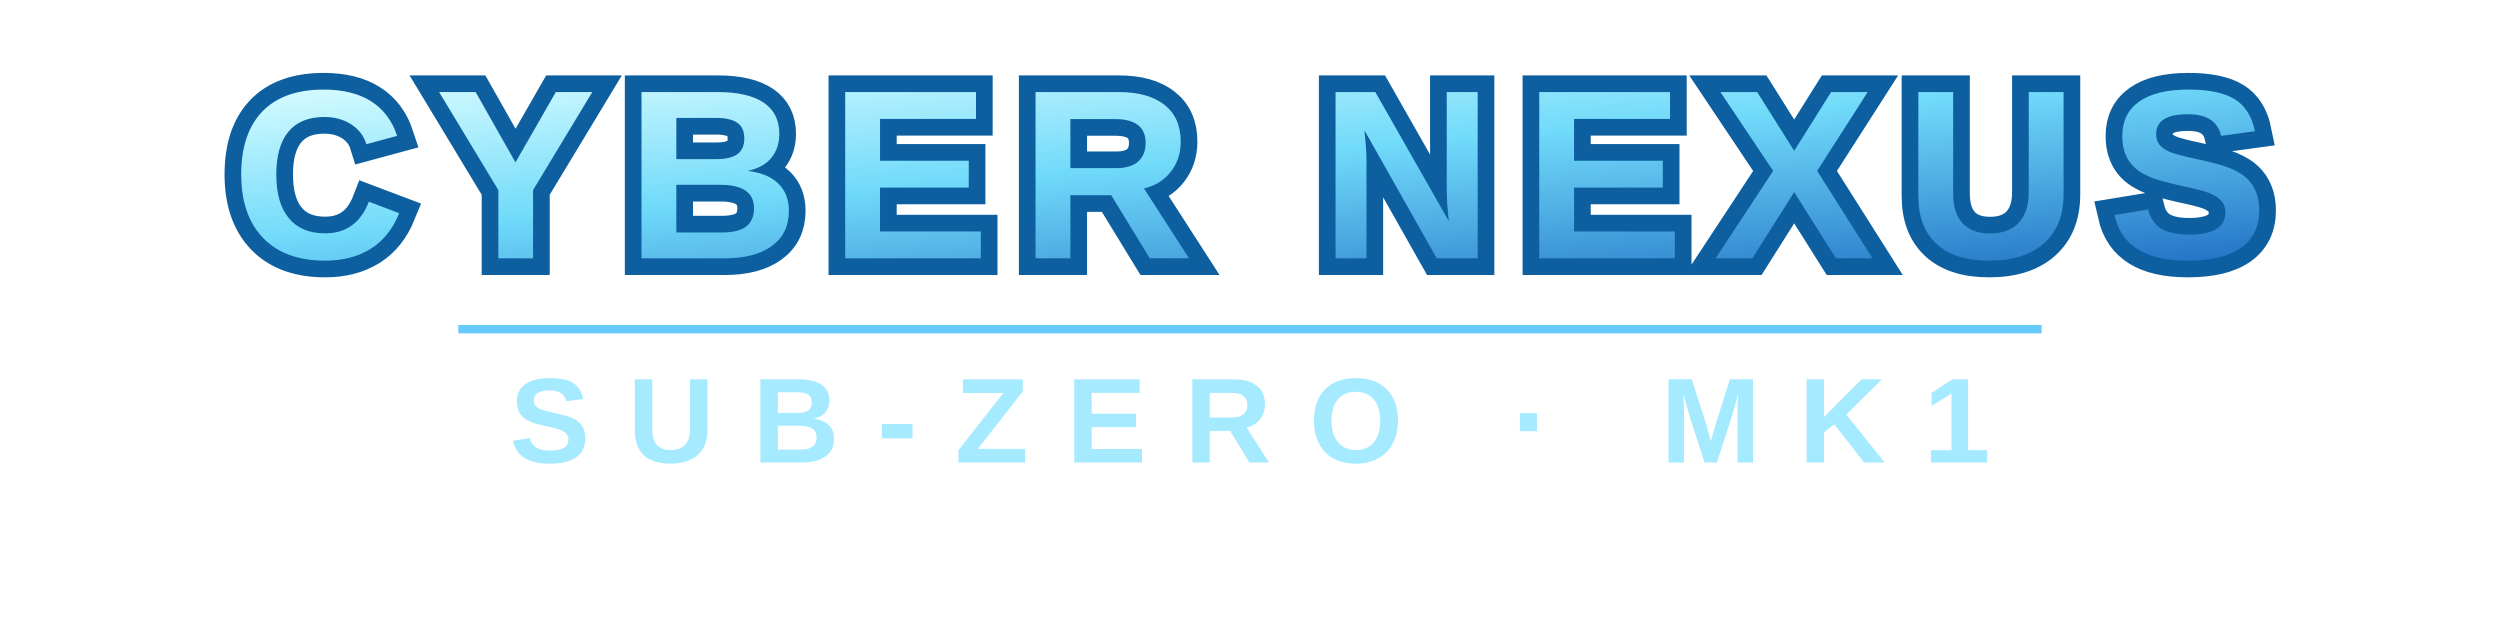
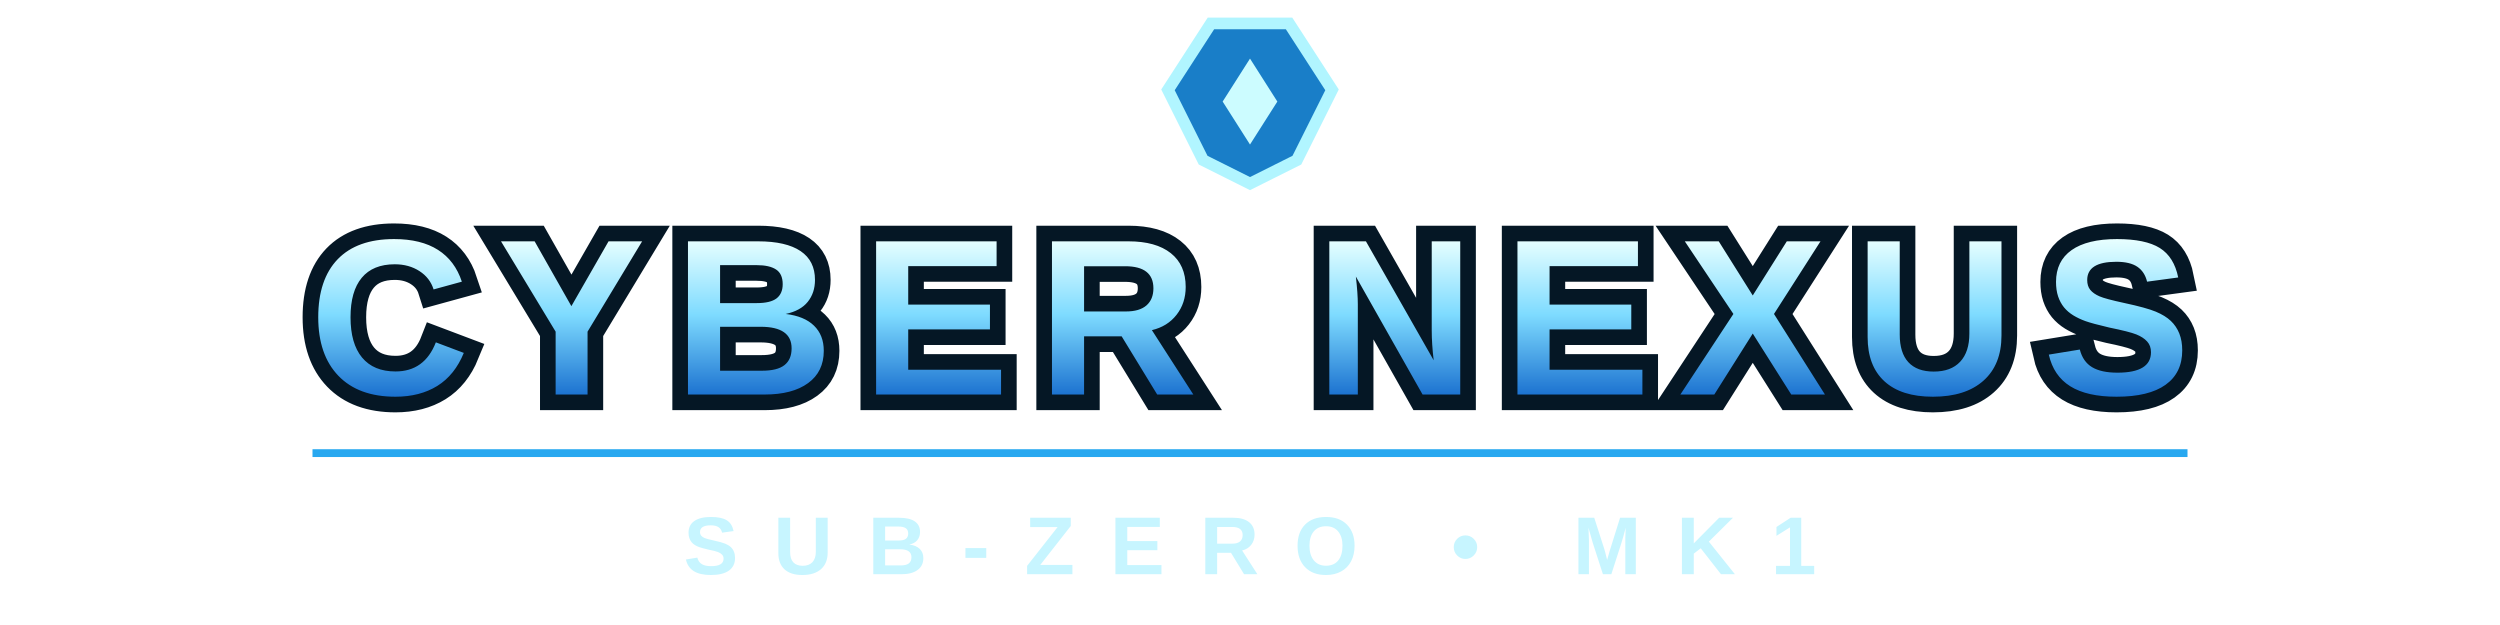
- <svg xmlns="http://www.w3.org/2000/svg" width="600" height="150" viewBox="0 0 600 150">
+ <svg xmlns="http://www.w3.org/2000/svg" width="640" height="160" viewBox="0 0 640 160">
  <defs>
-     <linearGradient id="ice" y2="1">
-       <stop stop-color="#d7fcff" />
-       <stop offset=".45" stop-color="#70dafa" />
-       <stop offset="1" stop-color="#2372c5" />
+     <linearGradient id="ice" x1="0" y1="0" x2="0" y2="1">
+       <stop stop-color="#e8ffff" />
+       <stop offset=".48" stop-color="#7edbff" />
+       <stop offset="1" stop-color="#1a70cf" />
    </linearGradient>
-     <filter id="g">
-       <feGaussianBlur stdDeviation="3" />
-     </filter>
  </defs>
-   <text x="300" y="62" fill="#091b2d" stroke="#0d5fa0" stroke-width="8" font-family="Arial,Helvetica,sans-serif" font-size="58" font-weight="900" text-anchor="middle" letter-spacing="7">CYBER NEXUS</text>
-   <text x="300" y="62" fill="url(#ice)" font-family="Arial,Helvetica,sans-serif" font-size="58" font-weight="900" text-anchor="middle" letter-spacing="7">CYBER NEXUS</text>
-   <path d="M110 79 H490" stroke="#66cafa" stroke-width="2" />
-   <text x="300" y="111" fill="#a5eaff" font-family="Arial,Helvetica,sans-serif" font-size="29" font-weight="700" text-anchor="middle" letter-spacing="9">SUB-ZERO · MK1</text>
+   <path d="M310 6 L330 6 L341 23 L332 41 L320 47 L308 41 L299 23Z" fill="#197ec8" stroke="#b1f5ff" stroke-width="3" />
+   <path d="M320 15 L327 26 L320 37 L313 26Z" fill="#ccfcff" />
+   <text x="320" y="101" font-family="Arial,sans-serif" font-weight="900" text-anchor="middle" letter-spacing="7" font-size="57" paint-order="stroke" stroke="#051725" stroke-width="8" fill="url(#ice)">CYBER NEXUS</text>
+   <path d="M80 116 H560" stroke="#28a8f0" stroke-width="2" />
+   <text x="320" y="147" font-family="Arial,sans-serif" font-weight="bold" text-anchor="middle" letter-spacing="9" font-size="21" fill="#c7f5ff">SUB-ZERO  •  MK1</text>
</svg>
